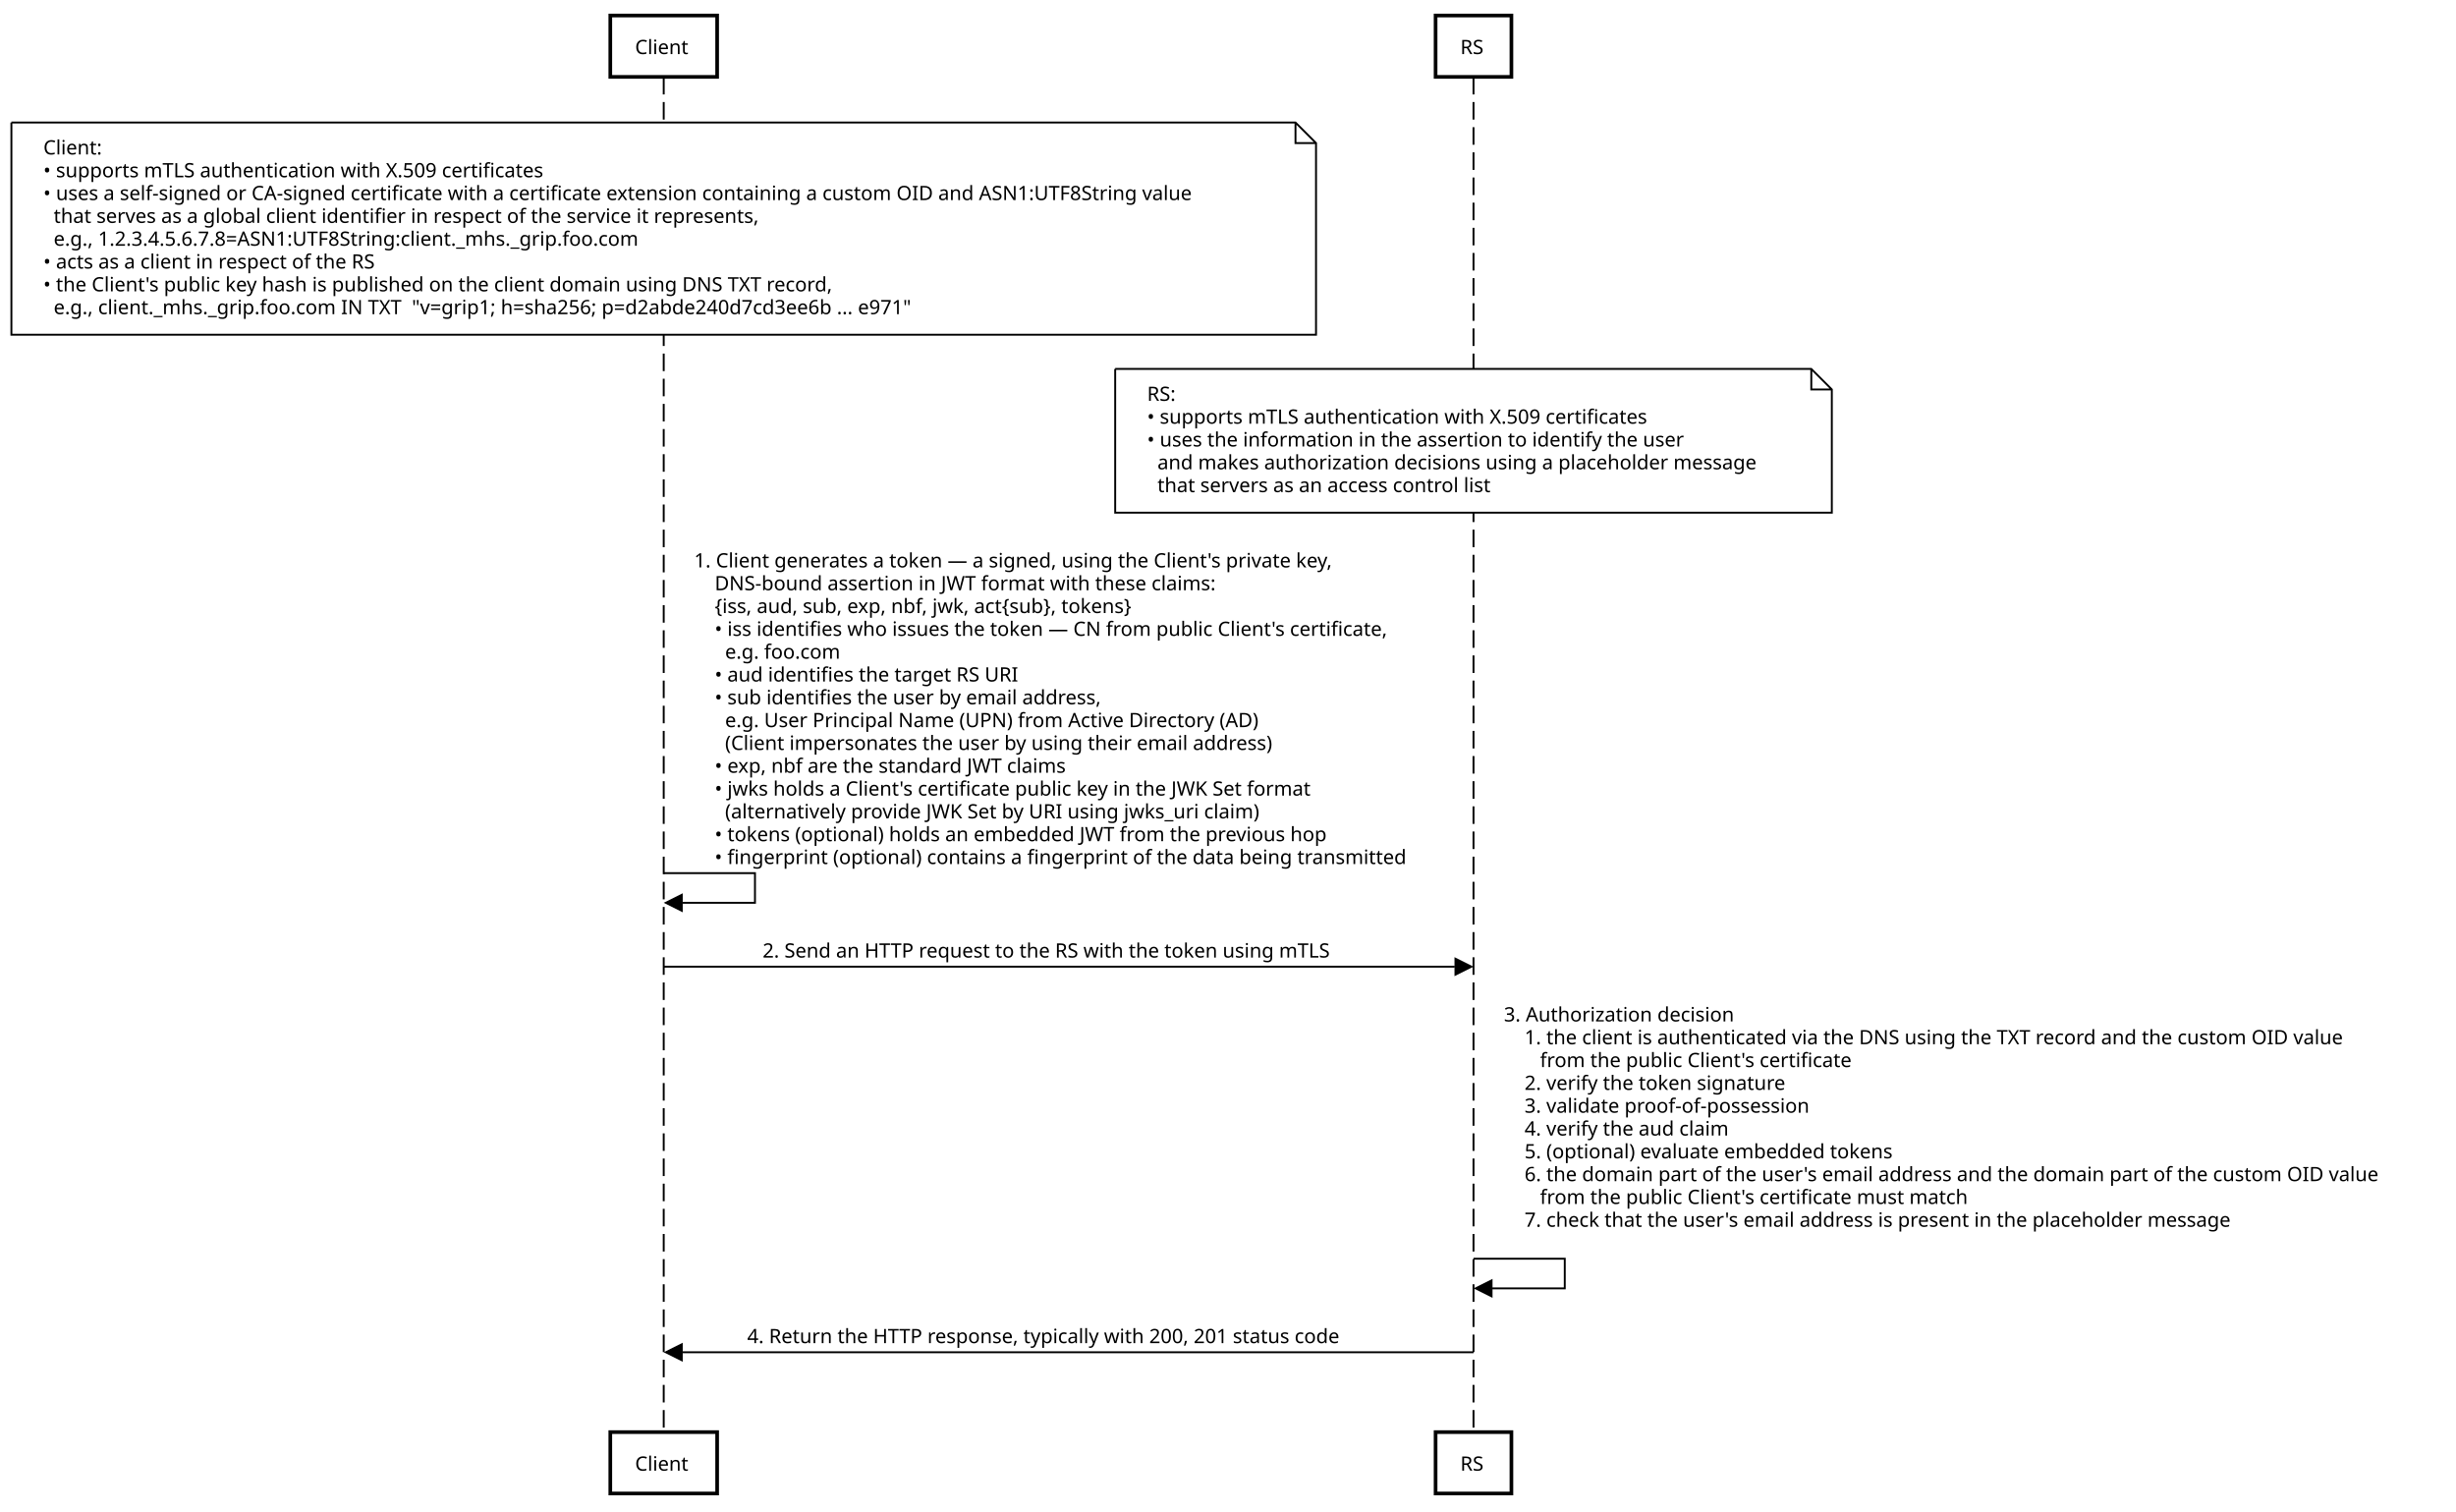
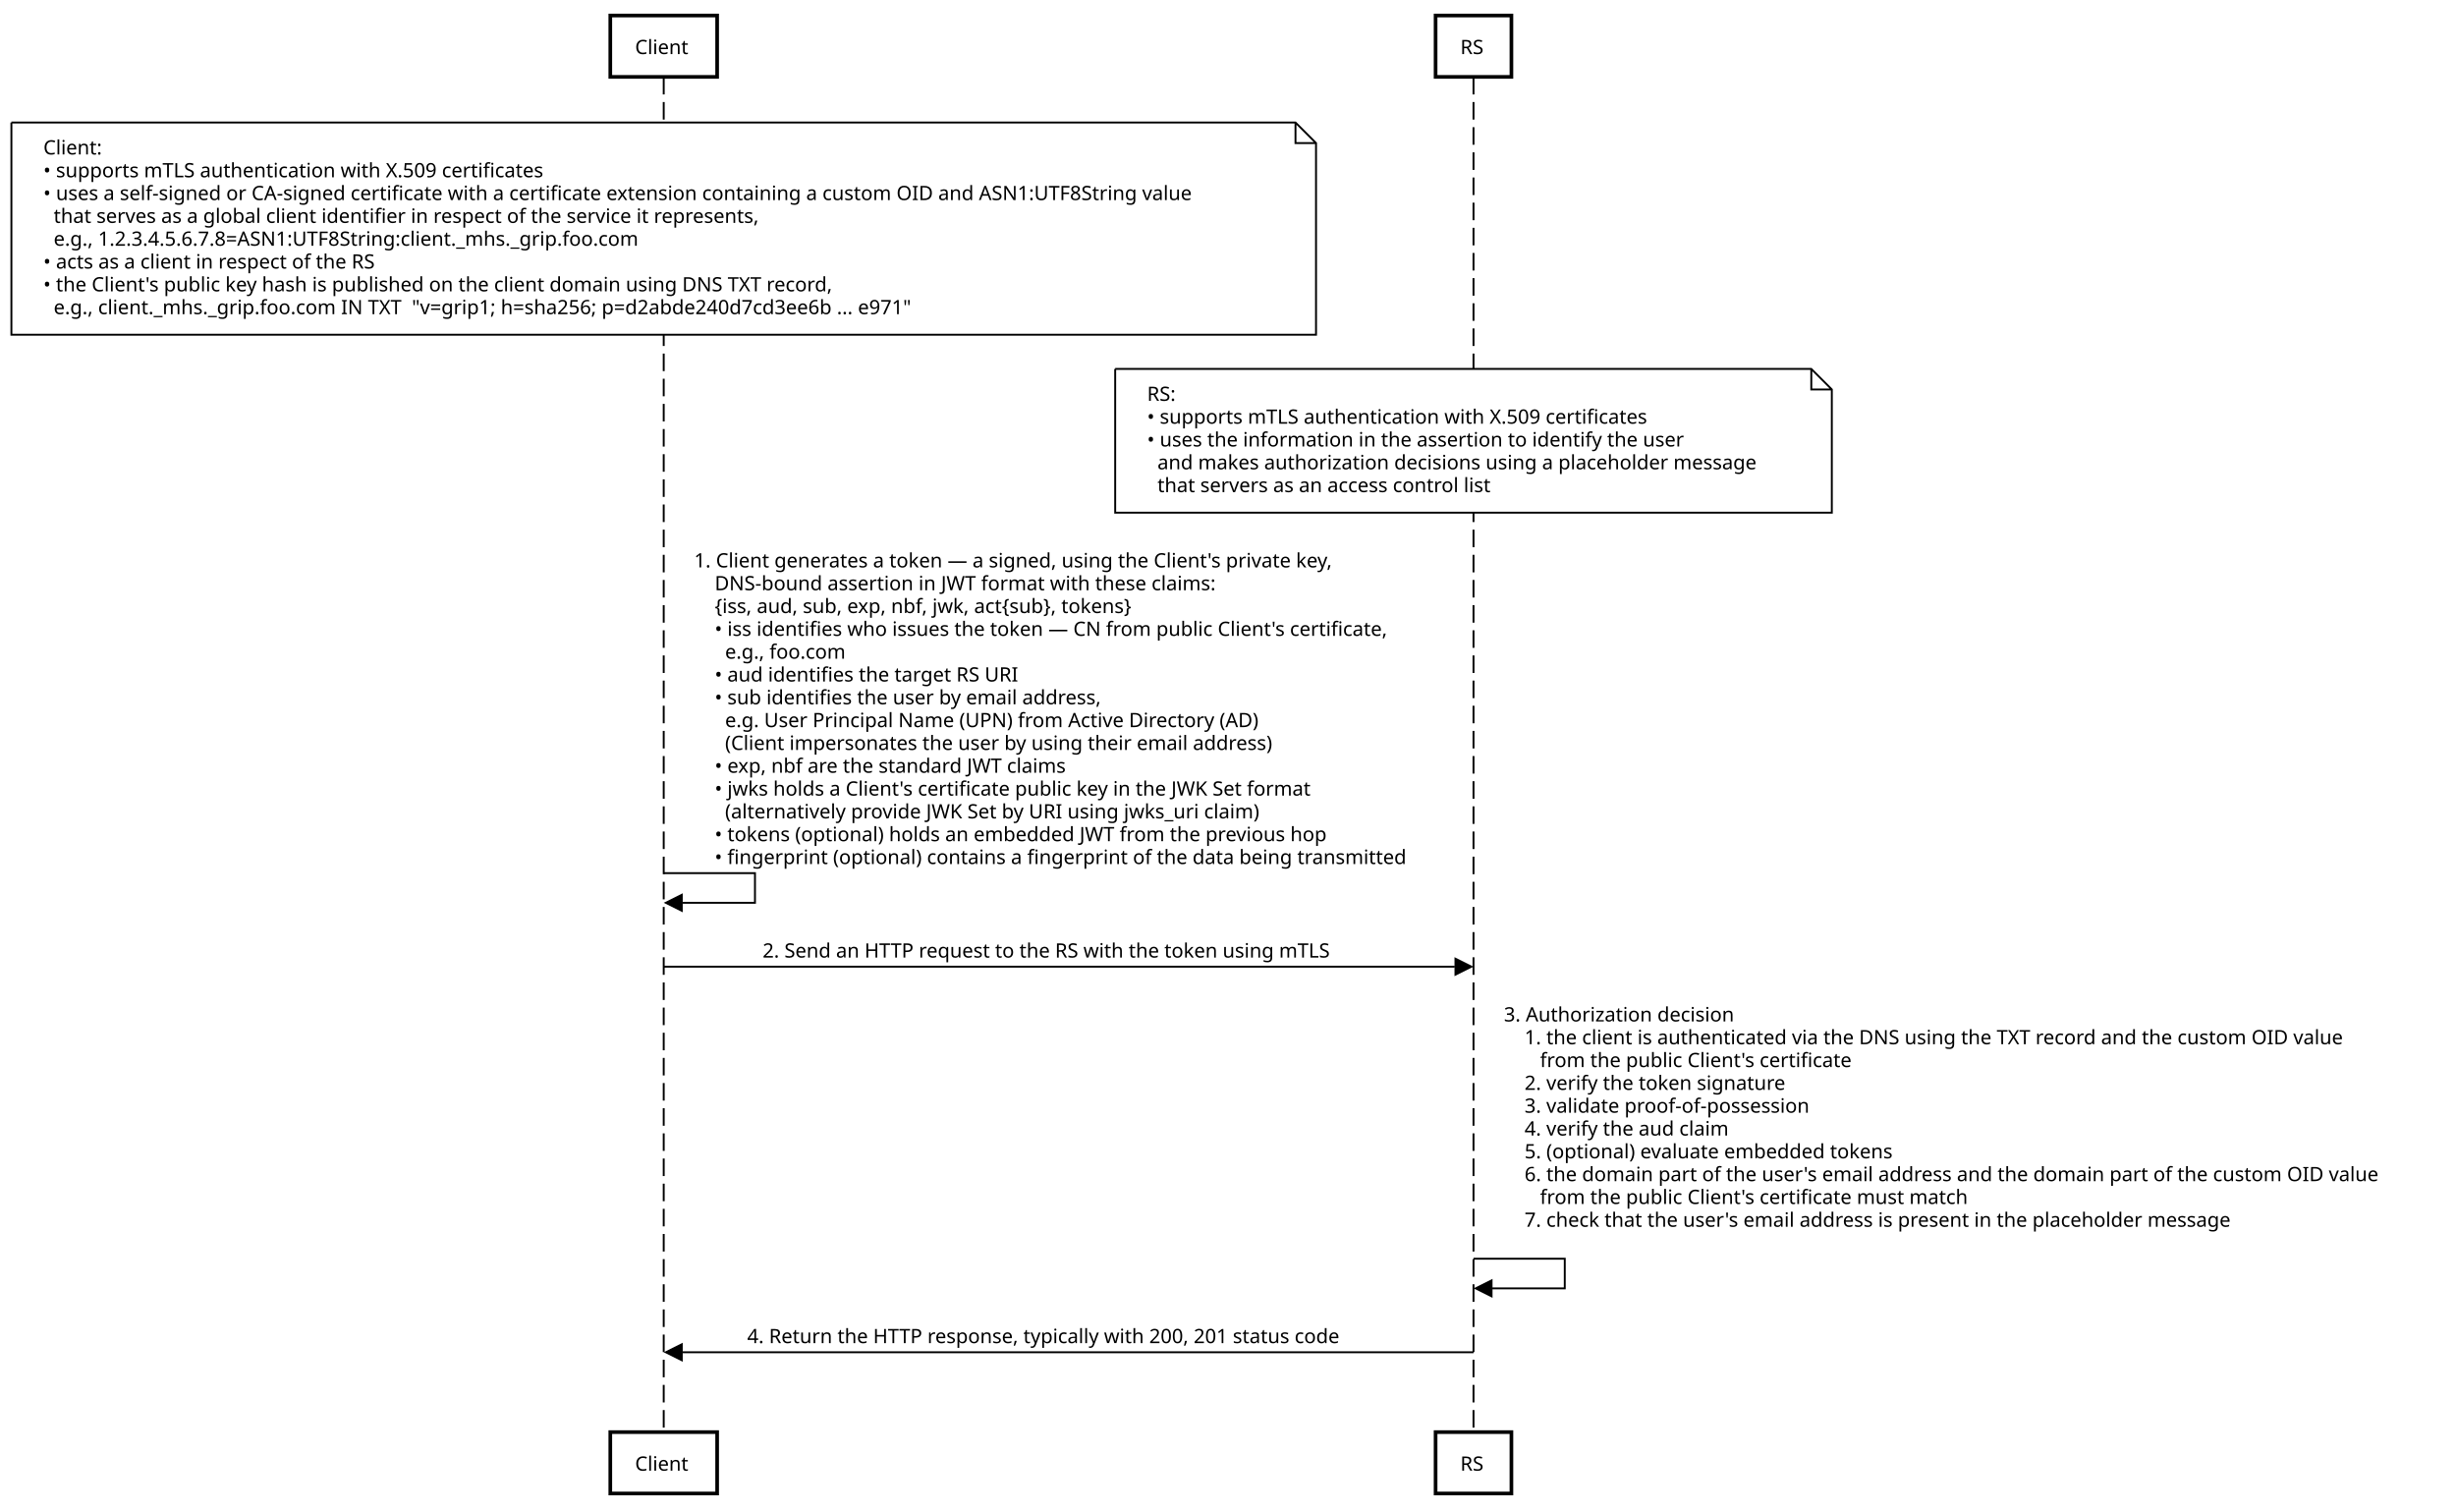
<svg xmlns="http://www.w3.org/2000/svg" version="1.1" width="1488" height="916">
  <defs />
  <g>
    <g />
    <g />
    <g />
    <g />
    <g />
    <g />
    <g />
    <g />
    <g />
    <g />
    <g />
    <g />
    <g />
    <g />
    <g />
    <g />
    <g />
    <g />
    <g />
    <g />
    <g />
    <g />
    <g />
    <g />
    <g />
    <g />
    <g />
    <g />
    <g />
    <g />
    <g />
    <g />
    <g />
    <g />
    <g />
    <g />
    <g />
    <g />
    <g />
    <g />
    <g />
    <g />
    <g>
      <rect fill="white" stroke="none" x="0" y="0" width="1488" height="916" />
    </g>
    <g />
    <g>
      <path fill="none" stroke="black" paint-order="fill stroke markers" d=" M 402.12 46.58 L 402.12 867.613" stroke-miterlimit="10" stroke-width="1.152" stroke-dasharray="10.632,4.607" />
      <path fill="none" stroke="black" paint-order="fill stroke markers" d=" M 892.744 46.58 L 892.744 867.613" stroke-miterlimit="10" stroke-width="1.152" stroke-dasharray="10.632,4.607" />
    </g>
    <g>
      <path fill="none" stroke="none" />
      <g>
        <path fill="white" stroke="black" paint-order="fill stroke markers" d=" M 369.757 9.399 L 434.484 9.399 L 434.484 46.58 L 369.757 46.58 L 369.757 9.399 Z" stroke-miterlimit="10" stroke-width="2.212" stroke-dasharray="" />
      </g>
      <g>
        <text fill="black" stroke="none" font-family="sans-serif" font-size="9pt" font-style="normal" font-weight="normal" text-decoration="normal" x="384.754" y="32.758" text-anchor="start" dominant-baseline="alphabetic" xml:space="preserve">Client</text>
      </g>
      <path fill="none" stroke="none" />
      <g>
        <path fill="white" stroke="black" paint-order="fill stroke markers" d=" M 869.772 9.399 L 915.716 9.399 L 915.716 46.58 L 869.772 46.58 L 869.772 9.399 Z" stroke-miterlimit="10" stroke-width="2.212" stroke-dasharray="" />
      </g>
      <g>
        <text fill="black" stroke="none" font-family="sans-serif" font-size="9pt" font-style="normal" font-weight="normal" text-decoration="normal" x="884.769" y="32.758" text-anchor="start" dominant-baseline="alphabetic" xml:space="preserve">RS</text>
      </g>
      <path fill="none" stroke="none" />
      <g>
        <path fill="white" stroke="black" paint-order="fill stroke markers" d=" M 369.757 867.613 L 434.484 867.613 L 434.484 904.794 L 369.757 904.794 L 369.757 867.613 Z" stroke-miterlimit="10" stroke-width="2.212" stroke-dasharray="" />
      </g>
      <g>
        <text fill="black" stroke="none" font-family="sans-serif" font-size="9pt" font-style="normal" font-weight="normal" text-decoration="normal" x="384.754" y="890.972" text-anchor="start" dominant-baseline="alphabetic" xml:space="preserve">Client</text>
      </g>
      <path fill="none" stroke="none" />
      <g>
        <path fill="white" stroke="black" paint-order="fill stroke markers" d=" M 869.772 867.613 L 915.716 867.613 L 915.716 904.794 L 869.772 904.794 L 869.772 867.613 Z" stroke-miterlimit="10" stroke-width="2.212" stroke-dasharray="" />
      </g>
      <g>
        <text fill="black" stroke="none" font-family="sans-serif" font-size="9pt" font-style="normal" font-weight="normal" text-decoration="normal" x="884.769" y="890.972" text-anchor="start" dominant-baseline="alphabetic" xml:space="preserve">RS</text>
      </g>
    </g>
    <g>
      <path fill="white" stroke="black" paint-order="fill stroke markers" d=" M 6.911 74.225 L 784.89 74.225 L 797.33 86.665 L 797.33 202.77 L 6.911 202.77 L 6.911 74.225 M 784.89 74.225 L 784.89 86.665 L 797.33 86.665" stroke-miterlimit="10" stroke-width="1.152" stroke-dasharray="" />
      <g>
        <text fill="black" stroke="none" font-family="sans-serif" font-size="9pt" font-style="normal" font-weight="normal" text-decoration="normal" x="26.262" y="93.576" text-anchor="start" dominant-baseline="alphabetic" xml:space="preserve">Client:</text>
        <text fill="black" stroke="none" font-family="sans-serif" font-size="9pt" font-style="normal" font-weight="normal" text-decoration="normal" x="26.262" y="107.398" text-anchor="start" dominant-baseline="alphabetic" xml:space="preserve">• supports mTLS authentication with X.509 certificates</text>
        <text fill="black" stroke="none" font-family="sans-serif" font-size="9pt" font-style="normal" font-weight="normal" text-decoration="normal" x="26.262" y="121.22" text-anchor="start" dominant-baseline="alphabetic" xml:space="preserve">• uses a self-signed or CA-signed certificate with a certificate extension containing a custom OID and ASN1:UTF8String value</text>
        <text fill="black" stroke="none" font-family="sans-serif" font-size="9pt" font-style="normal" font-weight="normal" text-decoration="normal" x="26.262" y="135.042" text-anchor="start" dominant-baseline="alphabetic" xml:space="preserve">  that serves as a global client identifier in respect of the service it represents,</text>
        <text fill="black" stroke="none" font-family="sans-serif" font-size="9pt" font-style="normal" font-weight="normal" text-decoration="normal" x="26.262" y="148.864" text-anchor="start" dominant-baseline="alphabetic" xml:space="preserve">  e.g., 1.2.3.4.5.6.7.8=ASN1:UTF8String:client._mhs._grip.foo.com</text>
        <text fill="black" stroke="none" font-family="sans-serif" font-size="9pt" font-style="normal" font-weight="normal" text-decoration="normal" x="26.262" y="162.686" text-anchor="start" dominant-baseline="alphabetic" xml:space="preserve">• acts as a client in respect of the RS</text>
        <text fill="black" stroke="none" font-family="sans-serif" font-size="9pt" font-style="normal" font-weight="normal" text-decoration="normal" x="26.262" y="176.508" text-anchor="start" dominant-baseline="alphabetic" xml:space="preserve">• the Client's public key hash is published on the client domain using DNS TXT record,</text>
        <text fill="black" stroke="none" font-family="sans-serif" font-size="9pt" font-style="normal" font-weight="normal" text-decoration="normal" x="26.262" y="190.33" text-anchor="start" dominant-baseline="alphabetic" xml:space="preserve">  e.g., client._mhs._grip.foo.com IN TXT  "v=grip1; h=sha256; p=d2abde240d7cd3ee6b ... e971"</text>
      </g>
      <path fill="white" stroke="black" paint-order="fill stroke markers" d=" M 675.652 223.503 L 1097.397 223.503 L 1109.837 235.943 L 1109.837 310.582 L 675.652 310.582 L 675.652 223.503 M 1097.397 223.503 L 1097.397 235.943 L 1109.837 235.943" stroke-miterlimit="10" stroke-width="1.152" stroke-dasharray="" />
      <g>
        <text fill="black" stroke="none" font-family="sans-serif" font-size="9pt" font-style="normal" font-weight="normal" text-decoration="normal" x="695.002" y="242.854" text-anchor="start" dominant-baseline="alphabetic" xml:space="preserve">RS:</text>
        <text fill="black" stroke="none" font-family="sans-serif" font-size="9pt" font-style="normal" font-weight="normal" text-decoration="normal" x="695.002" y="256.676" text-anchor="start" dominant-baseline="alphabetic" xml:space="preserve">• supports mTLS authentication with X.509 certificates</text>
        <text fill="black" stroke="none" font-family="sans-serif" font-size="9pt" font-style="normal" font-weight="normal" text-decoration="normal" x="695.002" y="270.498" text-anchor="start" dominant-baseline="alphabetic" xml:space="preserve">• uses the information in the assertion to identify the user</text>
        <text fill="black" stroke="none" font-family="sans-serif" font-size="9pt" font-style="normal" font-weight="normal" text-decoration="normal" x="695.002" y="284.32" text-anchor="start" dominant-baseline="alphabetic" xml:space="preserve">  and makes authorization decisions using a placeholder message</text>
        <text fill="black" stroke="none" font-family="sans-serif" font-size="9pt" font-style="normal" font-weight="normal" text-decoration="normal" x="695.002" y="298.143" text-anchor="start" dominant-baseline="alphabetic" xml:space="preserve">  that servers as an access control list</text>
      </g>
      <g>
        <g>
          <rect fill="white" stroke="none" x="418.476" y="331.316" width="424.197" height="17.969" />
        </g>
        <g>
          <rect fill="white" stroke="none" x="418.476" y="345.138" width="344.28" height="17.969" />
        </g>
        <g>
          <rect fill="white" stroke="none" x="418.476" y="358.96" width="304.58" height="17.969" />
        </g>
        <g>
          <rect fill="white" stroke="none" x="418.476" y="372.782" width="460.397" height="17.969" />
        </g>
        <g>
-           <rect fill="white" stroke="none" x="418.476" y="386.604" width="101.647" height="17.969" />
+           <rect fill="white" stroke="none" x="418.476" y="386.604" width="105.463" height="17.969" />
        </g>
        <g>
          <rect fill="white" stroke="none" x="418.476" y="400.426" width="219.88" height="17.969" />
        </g>
        <g>
          <rect fill="white" stroke="none" x="418.476" y="414.248" width="274.447" height="17.969" />
        </g>
        <g>
          <rect fill="white" stroke="none" x="418.476" y="428.07" width="375.613" height="17.969" />
        </g>
        <g>
          <rect fill="white" stroke="none" x="418.476" y="441.892" width="384.647" height="17.969" />
        </g>
        <g>
          <rect fill="white" stroke="none" x="418.476" y="455.714" width="251.913" height="17.969" />
        </g>
        <g>
          <rect fill="white" stroke="none" x="418.476" y="469.537" width="413.68" height="17.969" />
        </g>
        <g>
          <rect fill="white" stroke="none" x="418.476" y="483.359" width="378.647" height="17.969" />
        </g>
        <g>
          <rect fill="white" stroke="none" x="418.476" y="497.181" width="418.063" height="17.969" />
        </g>
        <g>
          <rect fill="white" stroke="none" x="418.476" y="511.003" width="469.43" height="17.969" />
        </g>
        <text fill="black" stroke="none" font-family="sans-serif" font-size="9pt" font-style="normal" font-weight="normal" text-decoration="normal" x="420.55" y="343.756" text-anchor="start" dominant-baseline="alphabetic" xml:space="preserve">1. Client generates a token — a signed, using the Client's private key,</text>
        <text fill="black" stroke="none" font-family="sans-serif" font-size="9pt" font-style="normal" font-weight="normal" text-decoration="normal" x="420.55" y="357.578" text-anchor="start" dominant-baseline="alphabetic" xml:space="preserve">    DNS-bound assertion in JWT format with these claims:</text>
        <text fill="black" stroke="none" font-family="sans-serif" font-size="9pt" font-style="normal" font-weight="normal" text-decoration="normal" x="420.55" y="371.4" text-anchor="start" dominant-baseline="alphabetic" xml:space="preserve">    {iss, aud, sub, exp, nbf, jwk, act{sub}, tokens}</text>
        <text fill="black" stroke="none" font-family="sans-serif" font-size="9pt" font-style="normal" font-weight="normal" text-decoration="normal" x="420.55" y="385.222" text-anchor="start" dominant-baseline="alphabetic" xml:space="preserve">    • iss identifies who issues the token — CN from public Client's certificate,</text>
-         <text fill="black" stroke="none" font-family="sans-serif" font-size="9pt" font-style="normal" font-weight="normal" text-decoration="normal" x="420.55" y="399.044" text-anchor="start" dominant-baseline="alphabetic" xml:space="preserve">      e.g. foo.com</text>
+         <text fill="black" stroke="none" font-family="sans-serif" font-size="9pt" font-style="normal" font-weight="normal" text-decoration="normal" x="420.55" y="399.044" text-anchor="start" dominant-baseline="alphabetic" xml:space="preserve">      e.g., foo.com</text>
        <text fill="black" stroke="none" font-family="sans-serif" font-size="9pt" font-style="normal" font-weight="normal" text-decoration="normal" x="420.55" y="412.866" text-anchor="start" dominant-baseline="alphabetic" xml:space="preserve">    • aud identifies the target RS URI</text>
        <text fill="black" stroke="none" font-family="sans-serif" font-size="9pt" font-style="normal" font-weight="normal" text-decoration="normal" x="420.55" y="426.688" text-anchor="start" dominant-baseline="alphabetic" xml:space="preserve">    • sub identifies the user by email address,</text>
        <text fill="black" stroke="none" font-family="sans-serif" font-size="9pt" font-style="normal" font-weight="normal" text-decoration="normal" x="420.55" y="440.51" text-anchor="start" dominant-baseline="alphabetic" xml:space="preserve">      e.g. User Principal Name (UPN) from Active Directory (AD)</text>
        <text fill="black" stroke="none" font-family="sans-serif" font-size="9pt" font-style="normal" font-weight="normal" text-decoration="normal" x="420.55" y="454.332" text-anchor="start" dominant-baseline="alphabetic" xml:space="preserve">      (Client impersonates the user by using their email address)</text>
        <text fill="black" stroke="none" font-family="sans-serif" font-size="9pt" font-style="normal" font-weight="normal" text-decoration="normal" x="420.55" y="468.154" text-anchor="start" dominant-baseline="alphabetic" xml:space="preserve">    • exp, nbf are the standard JWT claims</text>
        <text fill="black" stroke="none" font-family="sans-serif" font-size="9pt" font-style="normal" font-weight="normal" text-decoration="normal" x="420.55" y="481.976" text-anchor="start" dominant-baseline="alphabetic" xml:space="preserve">    • jwks holds a Client's certificate public key in the JWK Set format</text>
        <text fill="black" stroke="none" font-family="sans-serif" font-size="9pt" font-style="normal" font-weight="normal" text-decoration="normal" x="420.55" y="495.799" text-anchor="start" dominant-baseline="alphabetic" xml:space="preserve">      (alternatively provide JWK Set by URI using jwks_uri claim)</text>
        <text fill="black" stroke="none" font-family="sans-serif" font-size="9pt" font-style="normal" font-weight="normal" text-decoration="normal" x="420.55" y="509.621" text-anchor="start" dominant-baseline="alphabetic" xml:space="preserve">    • tokens (optional) holds an embedded JWT from the previous hop</text>
        <text fill="black" stroke="none" font-family="sans-serif" font-size="9pt" font-style="normal" font-weight="normal" text-decoration="normal" x="420.55" y="523.443" text-anchor="start" dominant-baseline="alphabetic" xml:space="preserve">    • fingerprint (optional) contains a fingerprint of the data being transmitted</text>
      </g>
      <g>
        <path fill="none" stroke="black" paint-order="fill stroke markers" d=" M 402.12 528.972 L 457.409 528.972 L 457.409 546.94 L 413.501 546.94" stroke-miterlimit="10" stroke-width="1.152" stroke-dasharray="" />
        <g transform="translate(402.1203,546.9403) translate(-402.1203,-546.9403)">
          <path fill="black" stroke="none" paint-order="stroke fill markers" d=" M 413.639 541.181 L 402.12 546.94 L 413.639 552.7 Z" />
        </g>
      </g>
      <g>
        <g>
          <rect fill="white" stroke="none" x="459.959" y="567.673" width="374.947" height="17.969" />
        </g>
        <text fill="black" stroke="none" font-family="sans-serif" font-size="9pt" font-style="normal" font-weight="normal" text-decoration="normal" x="462.032" y="580.113" text-anchor="start" dominant-baseline="alphabetic" xml:space="preserve">2. Send an HTTP request to the RS with the token using mTLS</text>
      </g>
      <g>
        <path fill="none" stroke="black" paint-order="fill stroke markers" d=" M 402.12 585.642 L 881.364 585.642" stroke-miterlimit="10" stroke-width="1.152" stroke-dasharray="" />
        <g transform="translate(892.7442,585.6422) translate(-892.7442,-585.6422)">
          <path fill="black" stroke="none" paint-order="stroke fill markers" d=" M 881.226 579.883 L 892.744 585.642 L 881.226 591.401 Z" />
        </g>
      </g>
      <g>
        <g>
          <rect fill="white" stroke="none" x="909.1" y="606.375" width="153.063" height="17.969" />
        </g>
        <g>
          <rect fill="white" stroke="none" x="909.1" y="620.197" width="555.88" height="17.969" />
        </g>
        <g>
          <rect fill="white" stroke="none" x="909.1" y="634.02" width="234.663" height="17.969" />
        </g>
        <g>
          <rect fill="white" stroke="none" x="909.1" y="647.842" width="189.73" height="17.969" />
        </g>
        <g>
          <rect fill="white" stroke="none" x="909.1" y="661.664" width="202.647" height="17.969" />
        </g>
        <g>
          <rect fill="white" stroke="none" x="909.1" y="675.486" width="154.547" height="17.969" />
        </g>
        <g>
          <rect fill="white" stroke="none" x="909.1" y="689.308" width="260.43" height="17.969" />
        </g>
        <g>
          <rect fill="white" stroke="none" x="909.1" y="703.13" width="574.347" height="17.969" />
        </g>
        <g>
          <rect fill="white" stroke="none" x="909.1" y="716.952" width="310.463" height="17.969" />
        </g>
        <g>
          <rect fill="white" stroke="none" x="909.1" y="730.774" width="481.98" height="17.969" />
        </g>
        <g>
          <rect fill="white" stroke="none" x="909.1" y="744.596" width="4.147" height="17.969" />
        </g>
        <text fill="black" stroke="none" font-family="sans-serif" font-size="9pt" font-style="normal" font-weight="normal" text-decoration="normal" x="911.174" y="618.815" text-anchor="start" dominant-baseline="alphabetic" xml:space="preserve">3. Authorization decision</text>
        <text fill="black" stroke="none" font-family="sans-serif" font-size="9pt" font-style="normal" font-weight="normal" text-decoration="normal" x="911.174" y="632.637" text-anchor="start" dominant-baseline="alphabetic" xml:space="preserve">    1. the client is authenticated via the DNS using the TXT record and the custom OID value</text>
        <text fill="black" stroke="none" font-family="sans-serif" font-size="9pt" font-style="normal" font-weight="normal" text-decoration="normal" x="911.174" y="646.459" text-anchor="start" dominant-baseline="alphabetic" xml:space="preserve">       from the public Client's certificate</text>
        <text fill="black" stroke="none" font-family="sans-serif" font-size="9pt" font-style="normal" font-weight="normal" text-decoration="normal" x="911.174" y="660.281" text-anchor="start" dominant-baseline="alphabetic" xml:space="preserve">    2. verify the token signature</text>
        <text fill="black" stroke="none" font-family="sans-serif" font-size="9pt" font-style="normal" font-weight="normal" text-decoration="normal" x="911.174" y="674.104" text-anchor="start" dominant-baseline="alphabetic" xml:space="preserve">    3. validate proof-of-possession</text>
        <text fill="black" stroke="none" font-family="sans-serif" font-size="9pt" font-style="normal" font-weight="normal" text-decoration="normal" x="911.174" y="687.926" text-anchor="start" dominant-baseline="alphabetic" xml:space="preserve">    4. verify the aud claim</text>
        <text fill="black" stroke="none" font-family="sans-serif" font-size="9pt" font-style="normal" font-weight="normal" text-decoration="normal" x="911.174" y="701.748" text-anchor="start" dominant-baseline="alphabetic" xml:space="preserve">    5. (optional) evaluate embedded tokens</text>
        <text fill="black" stroke="none" font-family="sans-serif" font-size="9pt" font-style="normal" font-weight="normal" text-decoration="normal" x="911.174" y="715.57" text-anchor="start" dominant-baseline="alphabetic" xml:space="preserve">    6. the domain part of the user's email address and the domain part of the custom OID value</text>
        <text fill="black" stroke="none" font-family="sans-serif" font-size="9pt" font-style="normal" font-weight="normal" text-decoration="normal" x="911.174" y="729.392" text-anchor="start" dominant-baseline="alphabetic" xml:space="preserve">       from the public Client's certificate must match</text>
        <text fill="black" stroke="none" font-family="sans-serif" font-size="9pt" font-style="normal" font-weight="normal" text-decoration="normal" x="911.174" y="743.214" text-anchor="start" dominant-baseline="alphabetic" xml:space="preserve">    7. check that the user's email address is present in the placeholder message</text>
        <text fill="black" stroke="none" font-family="sans-serif" font-size="9pt" font-style="normal" font-weight="normal" text-decoration="normal" x="911.174" y="757.036" text-anchor="start" dominant-baseline="alphabetic" xml:space="preserve" />
      </g>
      <g>
        <path fill="none" stroke="black" paint-order="fill stroke markers" d=" M 892.744 762.565 L 948.033 762.565 L 948.033 780.534 L 904.124 780.534" stroke-miterlimit="10" stroke-width="1.152" stroke-dasharray="" />
        <g transform="translate(892.7442,780.5337) translate(-892.7442,-780.5337)">
          <path fill="black" stroke="none" paint-order="stroke fill markers" d=" M 904.263 774.775 L 892.744 780.534 L 904.263 786.293 Z" />
        </g>
      </g>
      <g>
        <g>
          <rect fill="white" stroke="none" x="450.634" y="801.267" width="393.597" height="17.969" />
        </g>
        <text fill="black" stroke="none" font-family="sans-serif" font-size="9pt" font-style="normal" font-weight="normal" text-decoration="normal" x="452.707" y="813.707" text-anchor="start" dominant-baseline="alphabetic" xml:space="preserve">4. Return the HTTP response, typically with 200, 201 status code</text>
      </g>
      <g>
        <path fill="none" stroke="black" paint-order="fill stroke markers" d=" M 892.744 819.236 L 413.501 819.236" stroke-miterlimit="10" stroke-width="1.152" stroke-dasharray="" />
        <g transform="translate(402.1203,819.2356) translate(-402.1203,-819.2356)">
          <path fill="black" stroke="none" paint-order="stroke fill markers" d=" M 413.639 813.476 L 402.12 819.236 L 413.639 824.995 Z" />
        </g>
      </g>
    </g>
  </g>
</svg>
